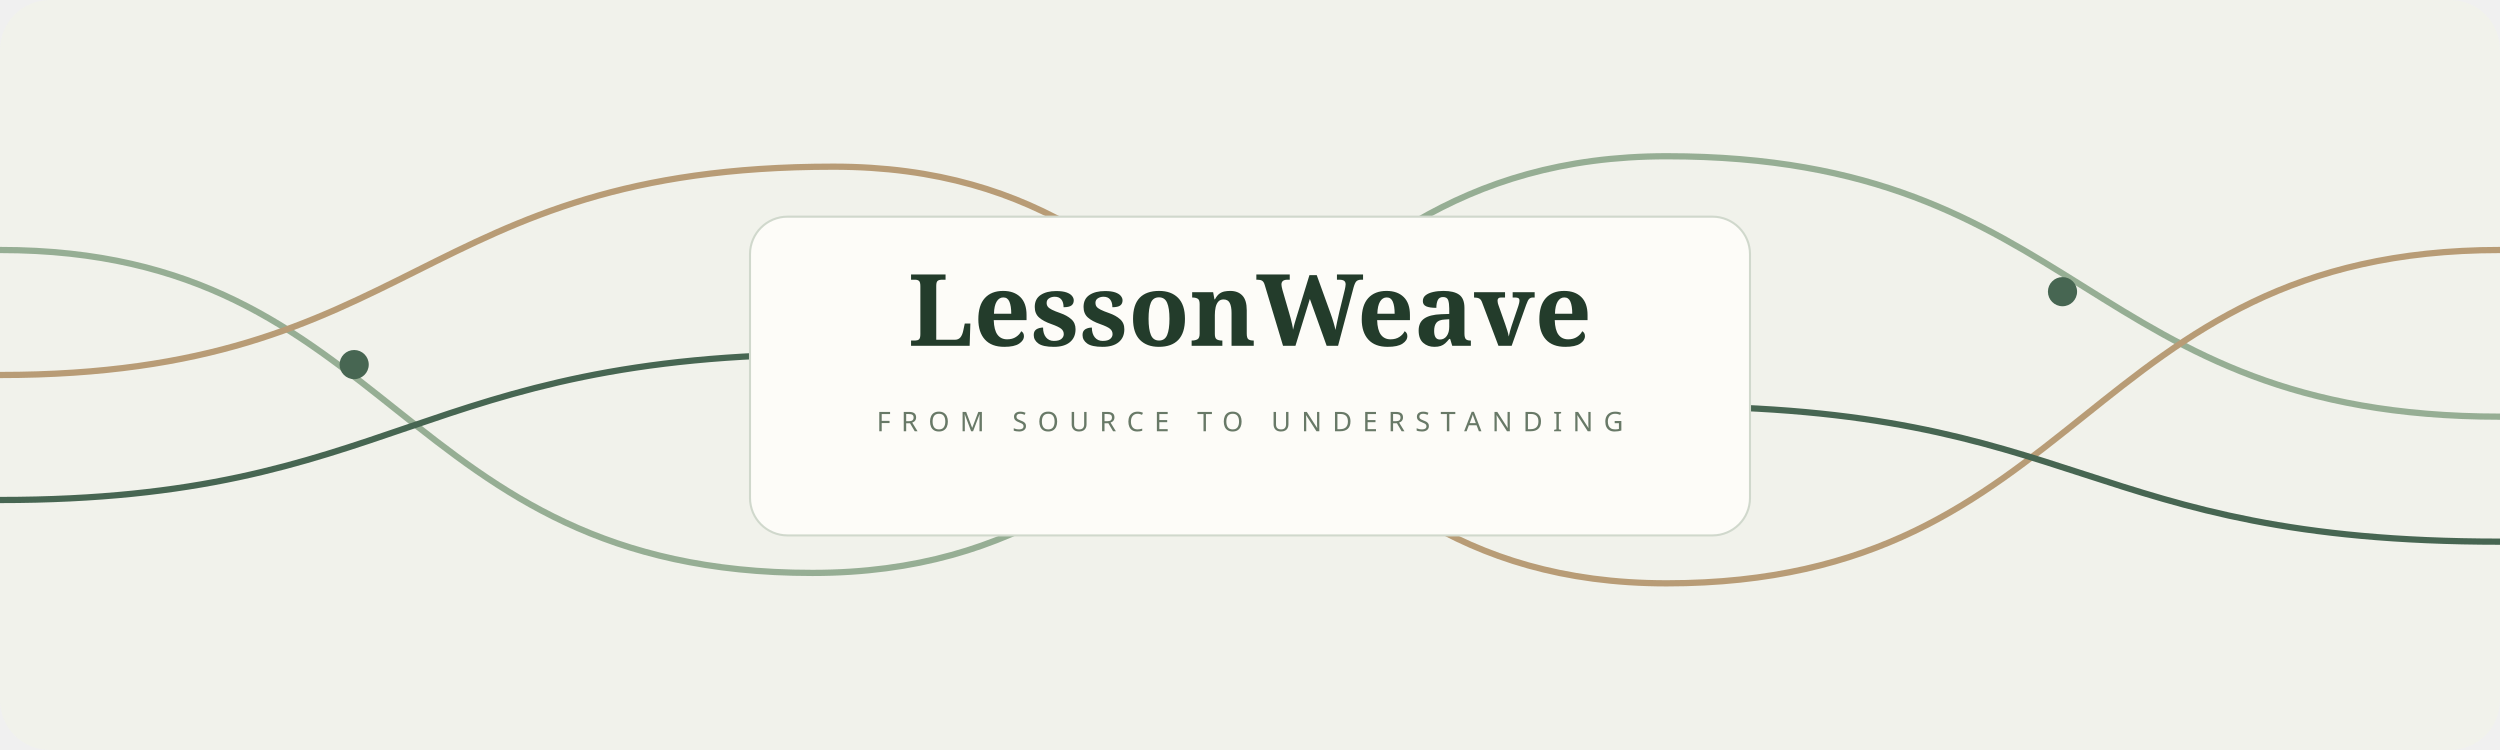
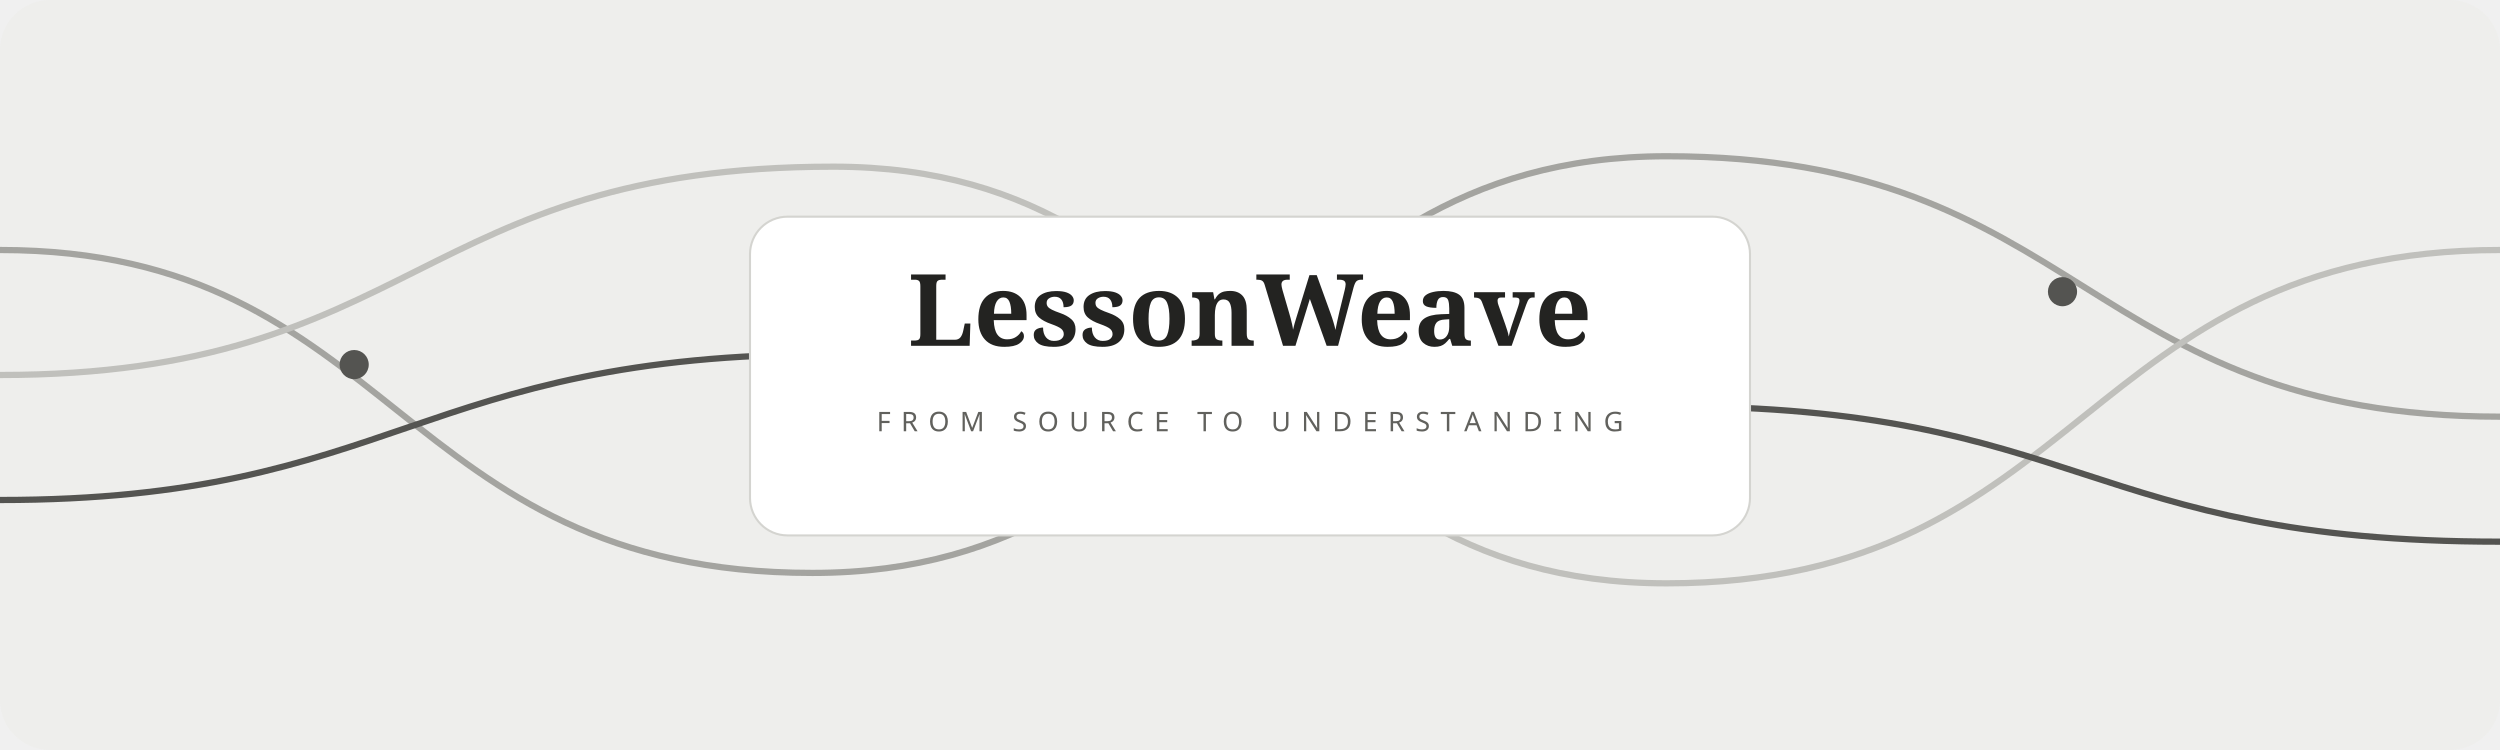
<svg xmlns="http://www.w3.org/2000/svg" viewBox="0 0 1200 360" role="img" aria-labelledby="title desc">
-   <rect width="1200" height="360" rx="24" fill="#f1f2eb" />
+   <rect width="1200" height="360" rx="24" fill="#eeeeec" />
  <g fill="none" stroke-width="3">
-     <path d="M0 120C190 120 190 275 390 275S600 75 800 75s200 125 400 125" stroke="#96ae94" />
-     <path d="M0 180C200 180 200 80 400 80s200 200 400 200 200-160 400-160" stroke="#b89c76" />
-     <path d="M0 240C190 240 200 170 400 170s200 25 400 25 200 65 400 65" stroke="#476652" />
+     <path d="M0 120C190 120 190 275 390 275S600 75 800 75s200 125 400 125" stroke="#a4a4a0" />
+     <path d="M0 180C200 180 200 80 400 80s200 200 400 200 200-160 400-160" stroke="#c0c0bc" />
+     <path d="M0 240C190 240 200 170 400 170s200 25 400 25 200 65 400 65" stroke="#545451" />
  </g>
-   <rect x="360" y="104" width="480" height="153" rx="18" fill="#fdfcf8" stroke="#d0d8cc" />
-   <text x="600" y="166" text-anchor="middle" font-family="Georgia,serif" font-weight="bold" font-size="48" fill="#233c2b">LessonWeave</text>
-   <text x="600" y="207" text-anchor="middle" font-family="system-ui,sans-serif" font-size="13" letter-spacing="5" fill="#687967">FROM SOURCE TO UNDERSTANDING</text>
-   <g fill="#476652">
+   <rect x="360" y="104" width="480" height="153" rx="18" fill="#ffffff" stroke="#d4d4d0" />
+   <text x="600" y="166" text-anchor="middle" font-family="Georgia,serif" font-weight="bold" font-size="48" fill="#232321">LessonWeave</text>
+   <text x="600" y="207" text-anchor="middle" font-family="system-ui,sans-serif" font-size="13" letter-spacing="5" fill="#61615d">FROM SOURCE TO UNDERSTANDING</text>
+   <g fill="#545451">
    <circle cx="170" cy="175" r="7" />
    <circle cx="990" cy="140" r="7" />
  </g>
</svg>
